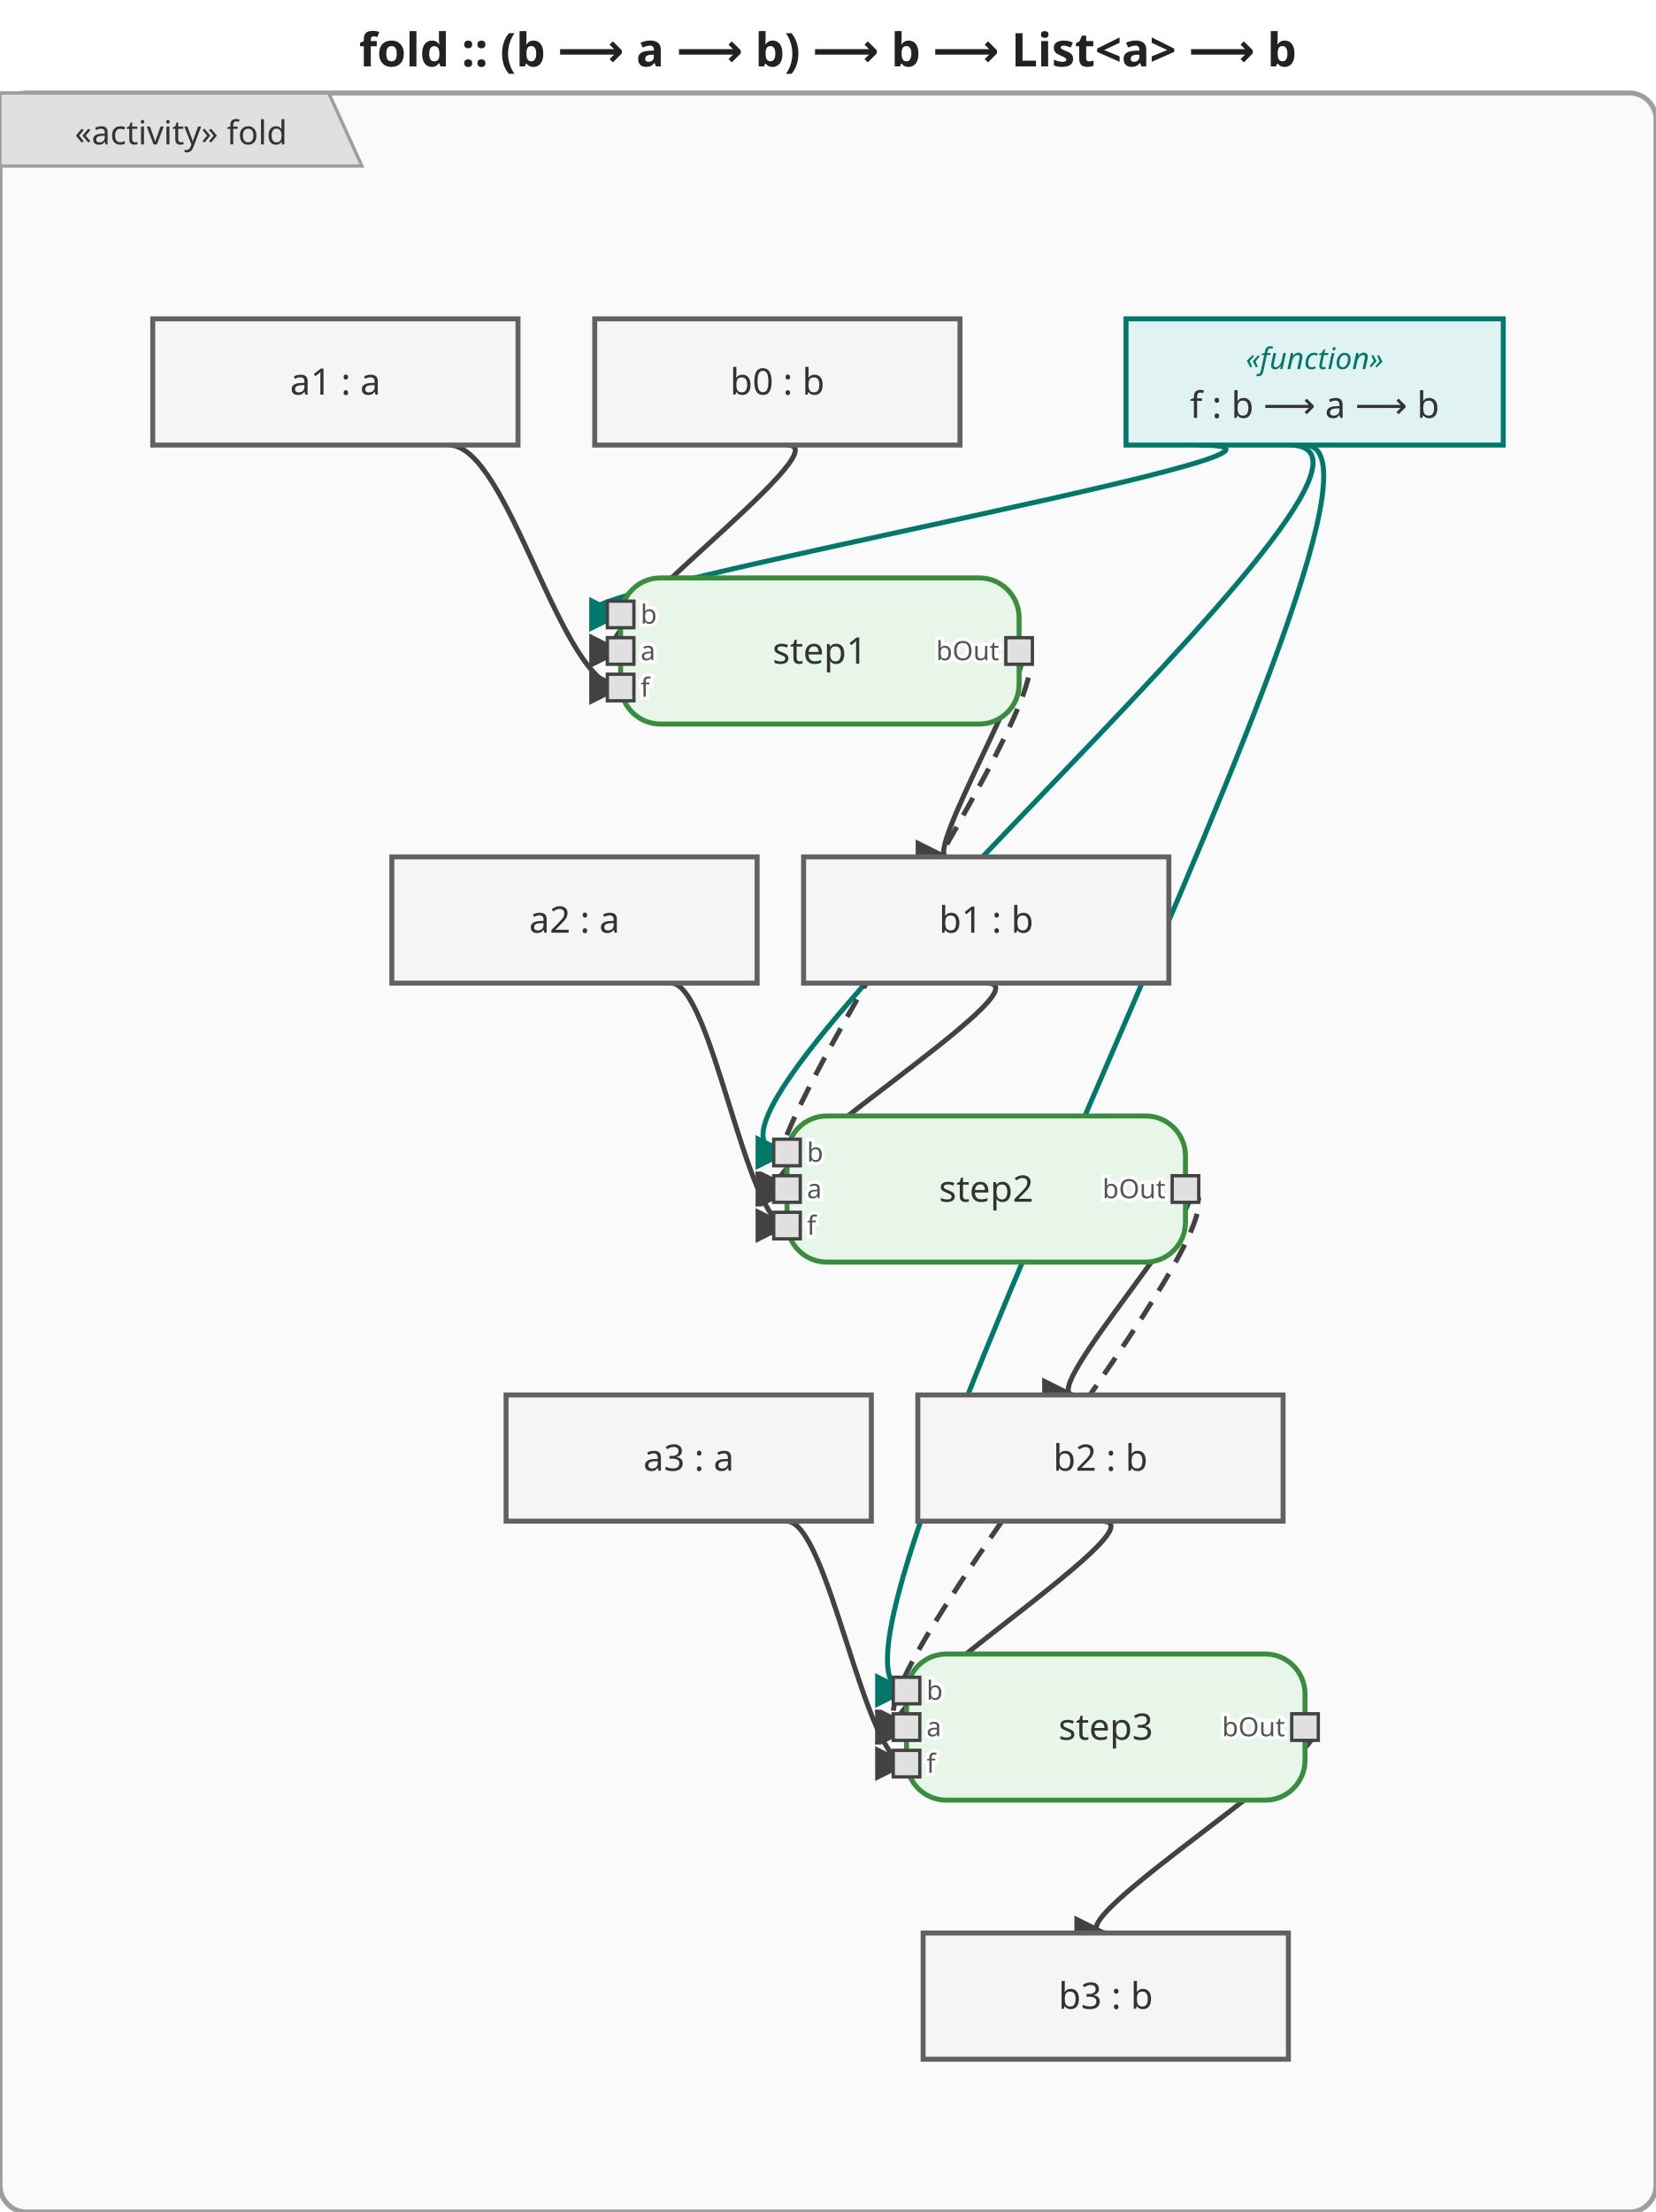
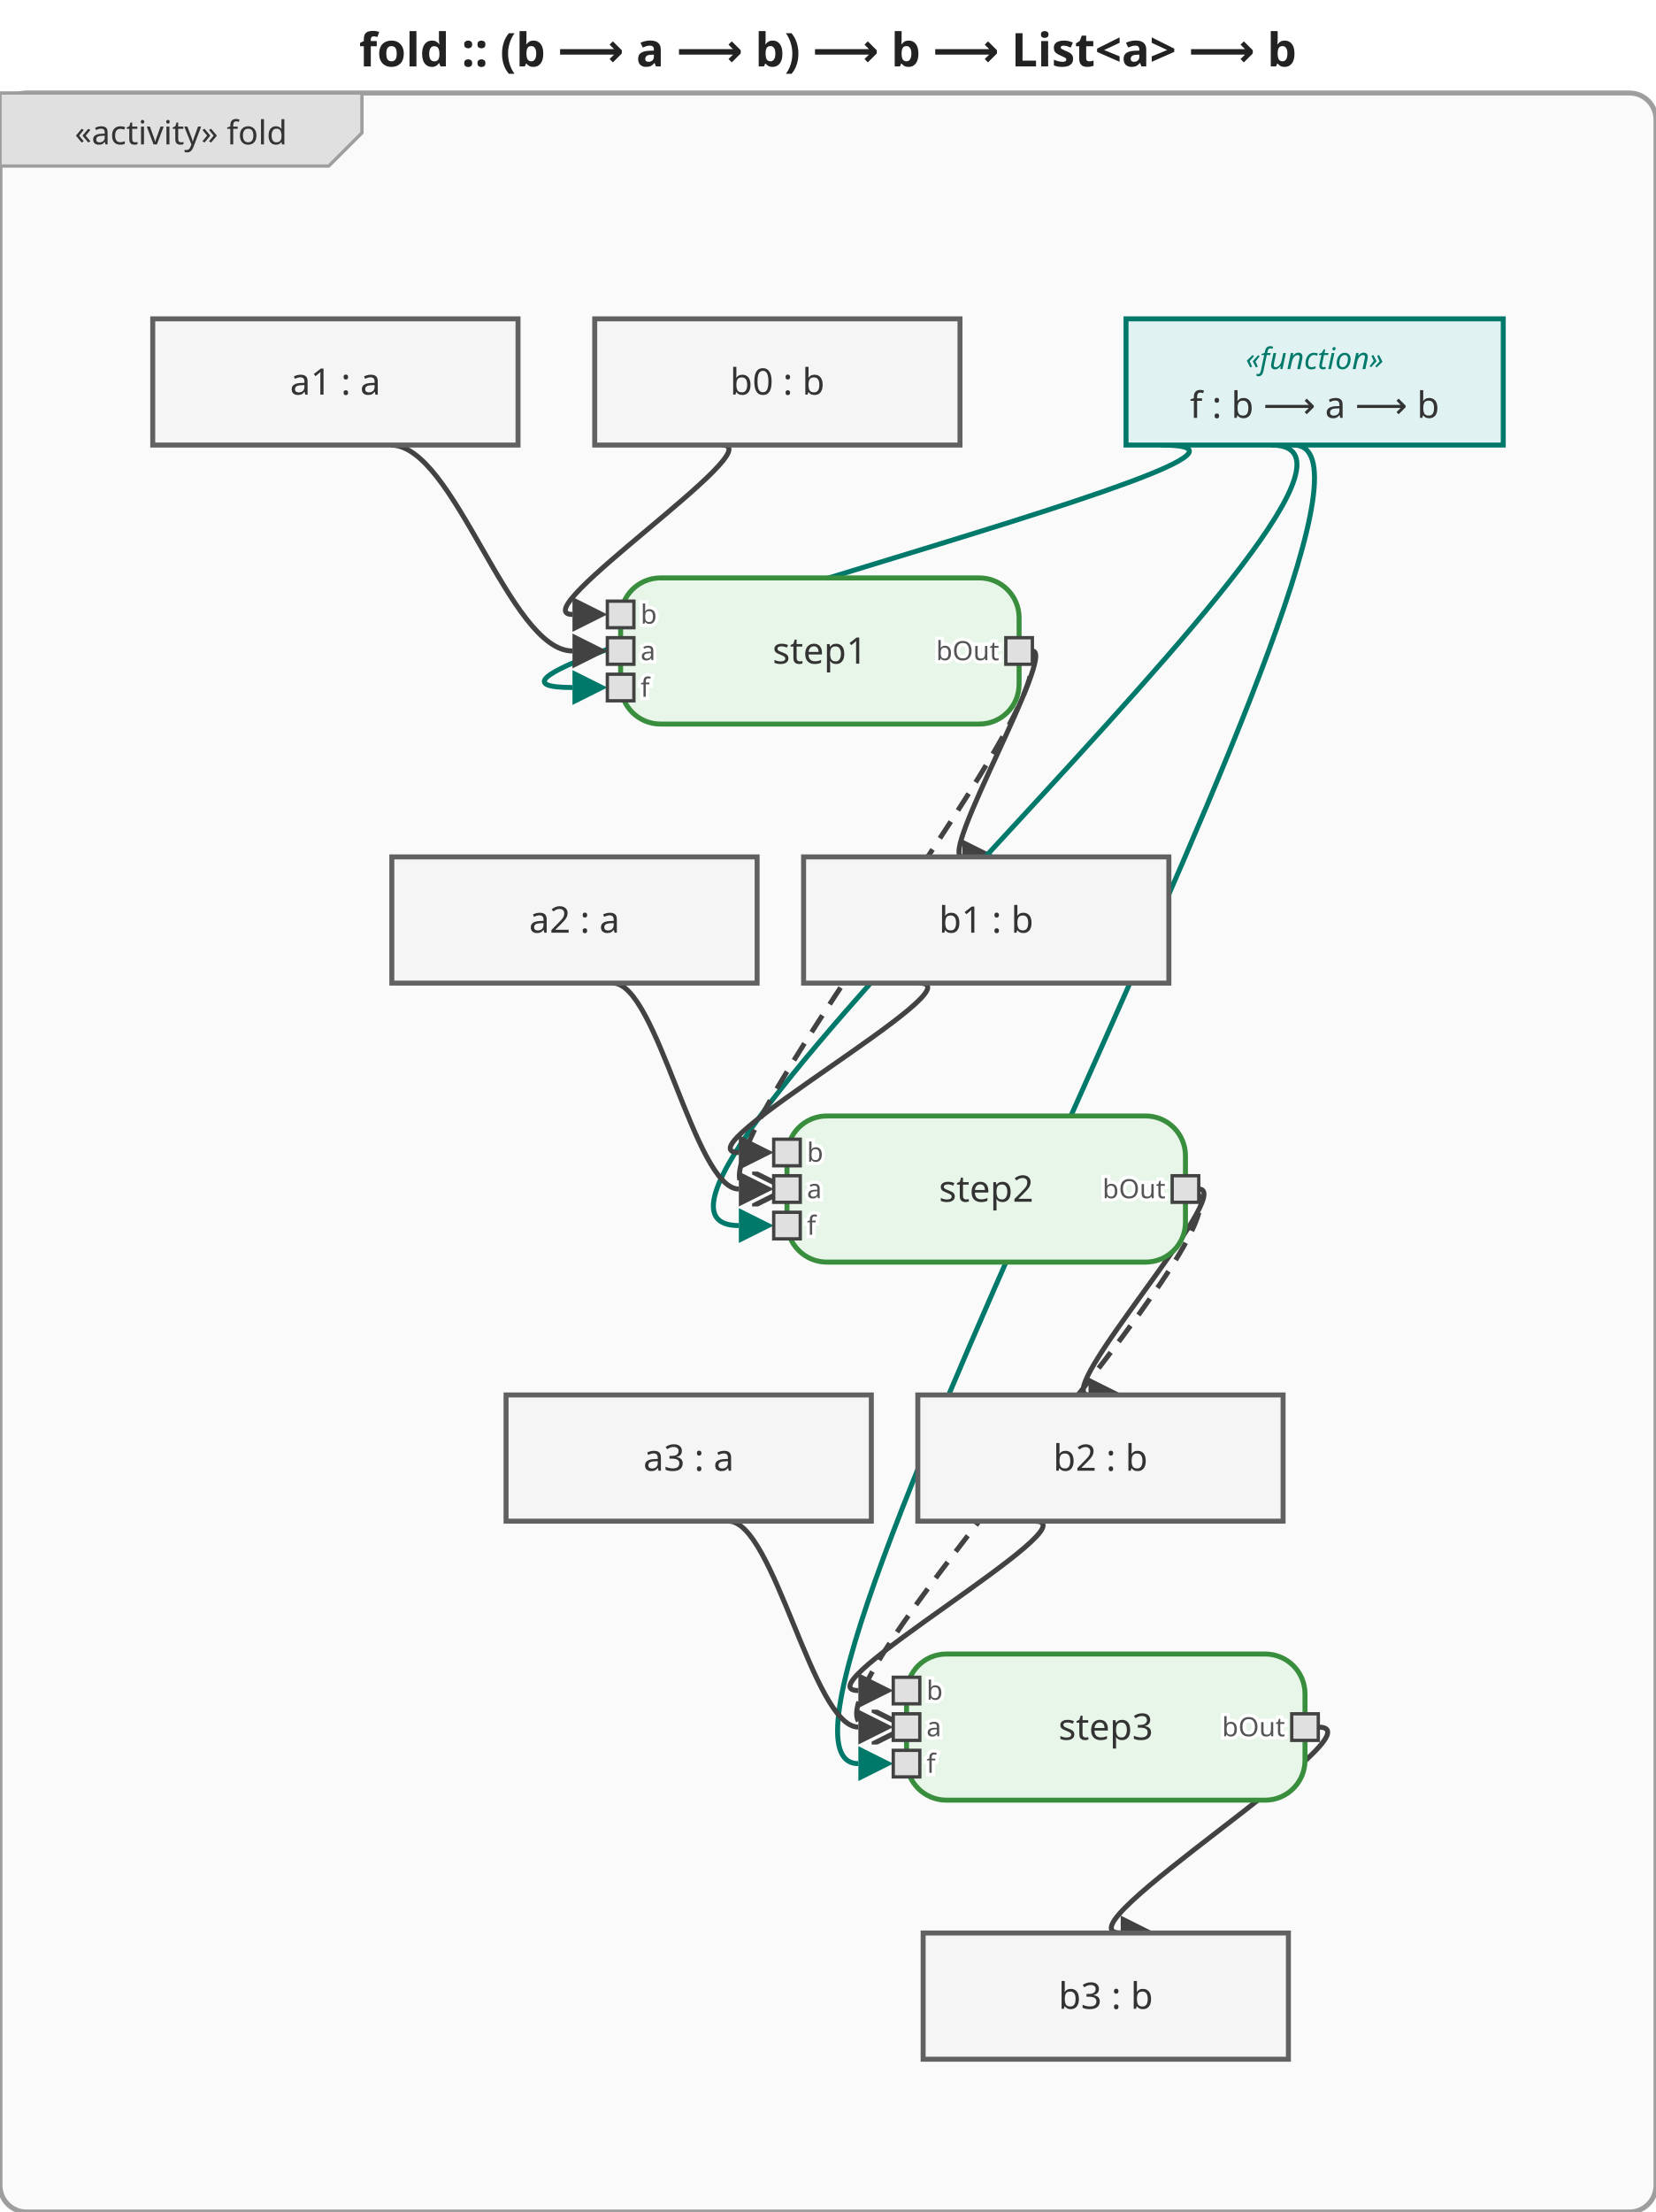
<svg xmlns="http://www.w3.org/2000/svg" viewBox="0 0 498.7 666" width="498.7" height="666">
  <defs>
-     <marker id="arrowFilled" viewBox="0 0 10 10" refX="9" refY="5" markerWidth="7" markerHeight="7" orient="auto-start-reverse">
+     <marker id="arrowFilled" viewBox="0 0 10 10" refX="0" refY="5" markerWidth="7" markerHeight="7" orient="auto-start-reverse">
      <path d="M0,0 L10,5 L0,10 z" fill="#424242" />
    </marker>
-     <marker id="arrowOpen" viewBox="0 0 10 10" refX="9" refY="5" markerWidth="7" markerHeight="7" orient="auto-start-reverse">
+     <marker id="arrowOpen" viewBox="0 0 10 10" refX="0" refY="5" markerWidth="7" markerHeight="7" orient="auto-start-reverse">
      <path d="M0,0 L10,5 L0,10" fill="none" stroke="#424242" stroke-width="1.5" />
    </marker>
-     <marker id="arrowHof" viewBox="0 0 10 10" refX="9" refY="5" markerWidth="7" markerHeight="7" orient="auto-start-reverse">
+     <marker id="arrowHof" viewBox="0 0 10 10" refX="0" refY="5" markerWidth="7" markerHeight="7" orient="auto-start-reverse">
      <path d="M0,0 L10,5 L0,10 z" fill="#00796b" />
    </marker>
  </defs>
  <rect width="498.7" height="666" fill="white" />
  <text x="249.3" y="20" text-anchor="middle" font-size="14" font-weight="bold" font-family="sans-serif" fill="#222">fold :: (b ⟶ a ⟶ b) ⟶ b ⟶ List&lt;a&gt; ⟶ b</text>
  <g transform="translate(0,28)">
    <rect x="0" y="0" width="498.7" height="638" rx="8" fill="#fafafa" stroke="#9e9e9e" stroke-width="1.5" />
    <g class="activity-frame-tab">
-       <path d="M0,0 L99,0 L109,22 L0,22 Z" fill="#e0e0e0" stroke="#9e9e9e" stroke-width="1" />
+       <path d="M0,0 L109,0 L109,12 L99,22 L0,22 Z" fill="#e0e0e0" stroke="#9e9e9e" stroke-width="1" />
      <text x="54.5" y="12.0" text-anchor="middle" font-size="10" font-family="sans-serif" dominant-baseline="middle" fill="#333">«activity» fold</text>
    </g>
    <g class="edge hof-edge">
-       <path d="M360.9,106.0 C421.9,106.0 126.0,157.0 186.9,157.0" fill="none" stroke="#00796b" stroke-width="1.5" marker-end="url(#arrowHof)" />
+       <path d="M349.7,106.0 C411.8,106.0 110.3,179.0 172.4,179.0" fill="none" stroke="#00796b" stroke-width="1.5" marker-end="url(#arrowHof)" />
    </g>
    <g class="edge">
-       <path d="M237.1,106.0 C254.7,106.0 169.3,168.0 186.9,168.0" fill="none" stroke="#424242" stroke-width="1.5" marker-end="url(#arrowFilled)" />
+       <path d="M217.4,106.0 C233.1,106.0 156.7,157.0 172.4,157.0" fill="none" stroke="#424242" stroke-width="1.5" marker-end="url(#arrowFilled)" />
    </g>
    <g class="edge">
-       <path d="M135.2,106.0 C153.3,106.0 168.8,179.0 186.9,179.0" fill="none" stroke="#424242" stroke-width="1.5" marker-end="url(#arrowFilled)" />
+       <path d="M117.7,106.0 C136.9,106.0 153.3,168.0 172.4,168.0" fill="none" stroke="#424242" stroke-width="1.5" marker-end="url(#arrowFilled)" />
    </g>
    <g class="edge">
-       <path d="M306.9,168.0 C314.5,168.0 277.7,230.0 285.2,230.0" fill="none" stroke="#424242" stroke-width="1.5" marker-end="url(#arrowFilled)" />
+       <path d="M310.9,168.0 C318.3,168.0 282.4,230.0 289.8,230.0" fill="none" stroke="#424242" stroke-width="1.5" marker-end="url(#arrowFilled)" />
    </g>
    <g class="edge hof-edge">
-       <path d="M388.2,106.0 C441.1,106.0 184.1,319.0 237.0,319.0" fill="none" stroke="#00796b" stroke-width="1.5" marker-end="url(#arrowHof)" />
+       <path d="M382.9,106.0 C439.1,106.0 166.3,341.0 222.5,341.0" fill="none" stroke="#00796b" stroke-width="1.5" marker-end="url(#arrowHof)" />
    </g>
    <g class="edge">
-       <path d="M297.0,268.0 C318.0,268.0 216.0,330.0 237.0,330.0" fill="none" stroke="#424242" stroke-width="1.5" marker-end="url(#arrowFilled)" />
+       <path d="M276.8,268.0 C295.8,268.0 203.5,319.0 222.5,319.0" fill="none" stroke="#424242" stroke-width="1.5" marker-end="url(#arrowFilled)" />
    </g>
    <g class="edge">
-       <path d="M202.1,268.0 C214.3,268.0 224.8,341.0 237.0,341.0" fill="none" stroke="#424242" stroke-width="1.5" marker-end="url(#arrowFilled)" />
+       <path d="M184.6,268.0 C197.9,268.0 209.2,330.0 222.5,330.0" fill="none" stroke="#424242" stroke-width="1.5" marker-end="url(#arrowFilled)" />
    </g>
    <g class="edge">
-       <path d="M357.0,330.0 C368.8,330.0 311.5,392.0 323.3,392.0" fill="none" stroke="#424242" stroke-width="1.5" marker-end="url(#arrowFilled)" />
+       <path d="M361.0,330.0 C372.6,330.0 316.2,392.0 327.8,392.0" fill="none" stroke="#424242" stroke-width="1.5" marker-end="url(#arrowFilled)" />
    </g>
    <g class="edge hof-edge">
-       <path d="M392.9,106.0 C434.9,106.0 231.0,481.0 273.0,481.0" fill="none" stroke="#00796b" stroke-width="1.5" marker-end="url(#arrowHof)" />
+       <path d="M389.6,106.0 C435.5,106.0 212.6,503.0 258.5,503.0" fill="none" stroke="#00796b" stroke-width="1.5" marker-end="url(#arrowHof)" />
    </g>
    <g class="edge">
-       <path d="M331.8,430.0 C352.3,430.0 252.4,492.0 273.0,492.0" fill="none" stroke="#424242" stroke-width="1.5" marker-end="url(#arrowFilled)" />
+       <path d="M311.6,430.0 C330.2,430.0 239.9,481.0 258.5,481.0" fill="none" stroke="#424242" stroke-width="1.5" marker-end="url(#arrowFilled)" />
    </g>
    <g class="edge">
-       <path d="M236.9,430.0 C249.5,430.0 260.4,503.0 273.0,503.0" fill="none" stroke="#424242" stroke-width="1.5" marker-end="url(#arrowFilled)" />
+       <path d="M219.4,430.0 C233.1,430.0 244.8,492.0 258.5,492.0" fill="none" stroke="#424242" stroke-width="1.5" marker-end="url(#arrowFilled)" />
    </g>
    <g class="edge">
-       <path d="M393.0,492.0 C414.0,492.0 312.0,554.0 333.0,554.0" fill="none" stroke="#424242" stroke-width="1.5" marker-end="url(#arrowFilled)" />
+       <path d="M397.0,492.0 C417.8,492.0 316.7,554.0 337.5,554.0" fill="none" stroke="#424242" stroke-width="1.5" marker-end="url(#arrowFilled)" />
    </g>
    <g class="edge">
-       <path d="M306.9,168.0 C331.4,168.0 212.5,330.0 237.0,330.0" fill="none" stroke="#424242" stroke-width="1.5" stroke-dasharray="6,4" marker-end="url(#arrowOpen)" />
+       <path d="M306.9,168.0 C335.0,168.0 198.4,330.0 226.5,330.0" fill="none" stroke="#424242" stroke-width="1.5" stroke-dasharray="6,4" marker-end="url(#arrowOpen)" />
    </g>
    <g class="edge">
-       <path d="M357.0,330.0 C386.4,330.0 243.6,492.0 273.0,492.0" fill="none" stroke="#424242" stroke-width="1.5" stroke-dasharray="6,4" marker-end="url(#arrowOpen)" />
+       <path d="M357.0,330.0 C390.1,330.0 229.4,492.0 262.5,492.0" fill="none" stroke="#424242" stroke-width="1.5" stroke-dasharray="6,4" marker-end="url(#arrowOpen)" />
    </g>
    <g class="action-node">
      <rect x="186.9" y="146.0" width="120" height="44" rx="12" fill="#e8f5e9" stroke="#388e3c" stroke-width="1.5" />
      <text x="246.9" y="168.0" text-anchor="middle" font-size="11" font-family="sans-serif" dominant-baseline="middle" fill="#333">step1</text>
      <rect x="182.9" y="153.0" width="8" height="8" fill="#e0e0e0" stroke="#424242" stroke-width="1" />
      <text x="192.9" y="157.0" text-anchor="start" font-size="8" font-family="sans-serif" dominant-baseline="middle" fill="#555" stroke="white" stroke-width="2" paint-order="stroke fill">b</text>
      <rect x="182.9" y="164.0" width="8" height="8" fill="#e0e0e0" stroke="#424242" stroke-width="1" />
      <text x="192.9" y="168.0" text-anchor="start" font-size="8" font-family="sans-serif" dominant-baseline="middle" fill="#555" stroke="white" stroke-width="2" paint-order="stroke fill">a</text>
      <rect x="182.9" y="175.0" width="8" height="8" fill="#e0e0e0" stroke="#424242" stroke-width="1" />
      <text x="192.9" y="179.0" text-anchor="start" font-size="8" font-family="sans-serif" dominant-baseline="middle" fill="#555" stroke="white" stroke-width="2" paint-order="stroke fill">f</text>
      <rect x="302.9" y="164.0" width="8" height="8" fill="#e0e0e0" stroke="#424242" stroke-width="1" />
      <text x="300.9" y="168.0" text-anchor="end" font-size="8" font-family="sans-serif" dominant-baseline="middle" fill="#555" stroke="white" stroke-width="2" paint-order="stroke fill">bOut</text>
    </g>
    <g class="action-node">
      <rect x="237.0" y="308.0" width="120" height="44" rx="12" fill="#e8f5e9" stroke="#388e3c" stroke-width="1.5" />
      <text x="297.0" y="330.0" text-anchor="middle" font-size="11" font-family="sans-serif" dominant-baseline="middle" fill="#333">step2</text>
      <rect x="233.0" y="315.0" width="8" height="8" fill="#e0e0e0" stroke="#424242" stroke-width="1" />
      <text x="243.0" y="319.0" text-anchor="start" font-size="8" font-family="sans-serif" dominant-baseline="middle" fill="#555" stroke="white" stroke-width="2" paint-order="stroke fill">b</text>
      <rect x="233.0" y="326.0" width="8" height="8" fill="#e0e0e0" stroke="#424242" stroke-width="1" />
      <text x="243.0" y="330.0" text-anchor="start" font-size="8" font-family="sans-serif" dominant-baseline="middle" fill="#555" stroke="white" stroke-width="2" paint-order="stroke fill">a</text>
      <rect x="233.0" y="337.0" width="8" height="8" fill="#e0e0e0" stroke="#424242" stroke-width="1" />
      <text x="243.0" y="341.0" text-anchor="start" font-size="8" font-family="sans-serif" dominant-baseline="middle" fill="#555" stroke="white" stroke-width="2" paint-order="stroke fill">f</text>
      <rect x="353.0" y="326.0" width="8" height="8" fill="#e0e0e0" stroke="#424242" stroke-width="1" />
      <text x="351.0" y="330.0" text-anchor="end" font-size="8" font-family="sans-serif" dominant-baseline="middle" fill="#555" stroke="white" stroke-width="2" paint-order="stroke fill">bOut</text>
    </g>
    <g class="action-node">
      <rect x="273.0" y="470.0" width="120" height="44" rx="12" fill="#e8f5e9" stroke="#388e3c" stroke-width="1.5" />
      <text x="333.0" y="492.0" text-anchor="middle" font-size="11" font-family="sans-serif" dominant-baseline="middle" fill="#333">step3</text>
      <rect x="269.0" y="477.0" width="8" height="8" fill="#e0e0e0" stroke="#424242" stroke-width="1" />
      <text x="279.0" y="481.0" text-anchor="start" font-size="8" font-family="sans-serif" dominant-baseline="middle" fill="#555" stroke="white" stroke-width="2" paint-order="stroke fill">b</text>
      <rect x="269.0" y="488.0" width="8" height="8" fill="#e0e0e0" stroke="#424242" stroke-width="1" />
      <text x="279.0" y="492.0" text-anchor="start" font-size="8" font-family="sans-serif" dominant-baseline="middle" fill="#555" stroke="white" stroke-width="2" paint-order="stroke fill">a</text>
      <rect x="269.0" y="499.0" width="8" height="8" fill="#e0e0e0" stroke="#424242" stroke-width="1" />
      <text x="279.0" y="503.0" text-anchor="start" font-size="8" font-family="sans-serif" dominant-baseline="middle" fill="#555" stroke="white" stroke-width="2" paint-order="stroke fill">f</text>
      <rect x="389.0" y="488.0" width="8" height="8" fill="#e0e0e0" stroke="#424242" stroke-width="1" />
      <text x="387.0" y="492.0" text-anchor="end" font-size="8" font-family="sans-serif" dominant-baseline="middle" fill="#555" stroke="white" stroke-width="2" paint-order="stroke fill">bOut</text>
    </g>
    <g class="object-node hof">
      <rect x="339.1" y="68.0" width="113.6" height="38" fill="#e0f2f1" stroke="#00796b" stroke-width="1.5" />
      <text x="395.9" y="80.0" text-anchor="middle" font-size="9" font-style="italic" font-family="sans-serif" dominant-baseline="middle" fill="#00796b">«function»</text>
      <text x="395.9" y="94.0" text-anchor="middle" font-size="11" font-family="sans-serif" dominant-baseline="middle" fill="#333">f : b ⟶ a ⟶ b</text>
    </g>
    <g class="object-node">
      <rect x="179.1" y="68.0" width="110" height="38" fill="#f5f5f5" stroke="#616161" stroke-width="1.5" />
      <text x="234.1" y="87.0" text-anchor="middle" font-size="11" font-family="sans-serif" dominant-baseline="middle" fill="#333">b0 : b</text>
    </g>
    <g class="object-node">
      <rect x="46.0" y="68.0" width="110" height="38" fill="#f5f5f5" stroke="#616161" stroke-width="1.5" />
      <text x="101.0" y="87.0" text-anchor="middle" font-size="11" font-family="sans-serif" dominant-baseline="middle" fill="#333">a1 : a</text>
    </g>
    <g class="object-node">
      <rect x="118.0" y="230.0" width="110" height="38" fill="#f5f5f5" stroke="#616161" stroke-width="1.5" />
      <text x="173.0" y="249.0" text-anchor="middle" font-size="11" font-family="sans-serif" dominant-baseline="middle" fill="#333">a2 : a</text>
    </g>
    <g class="object-node">
      <rect x="152.4" y="392.0" width="110" height="38" fill="#f5f5f5" stroke="#616161" stroke-width="1.5" />
      <text x="207.4" y="411.0" text-anchor="middle" font-size="11" font-family="sans-serif" dominant-baseline="middle" fill="#333">a3 : a</text>
    </g>
    <g class="object-node">
      <rect x="242.0" y="230.0" width="110" height="38" fill="#f5f5f5" stroke="#616161" stroke-width="1.5" />
      <text x="297.0" y="249.0" text-anchor="middle" font-size="11" font-family="sans-serif" dominant-baseline="middle" fill="#333">b1 : b</text>
    </g>
    <g class="object-node">
      <rect x="276.4" y="392.0" width="110" height="38" fill="#f5f5f5" stroke="#616161" stroke-width="1.5" />
      <text x="331.4" y="411.0" text-anchor="middle" font-size="11" font-family="sans-serif" dominant-baseline="middle" fill="#333">b2 : b</text>
    </g>
    <g class="object-node">
      <rect x="278.0" y="554.0" width="110" height="38" fill="#f5f5f5" stroke="#616161" stroke-width="1.5" />
      <text x="333.0" y="573.0" text-anchor="middle" font-size="11" font-family="sans-serif" dominant-baseline="middle" fill="#333">b3 : b</text>
    </g>
  </g>
</svg>
